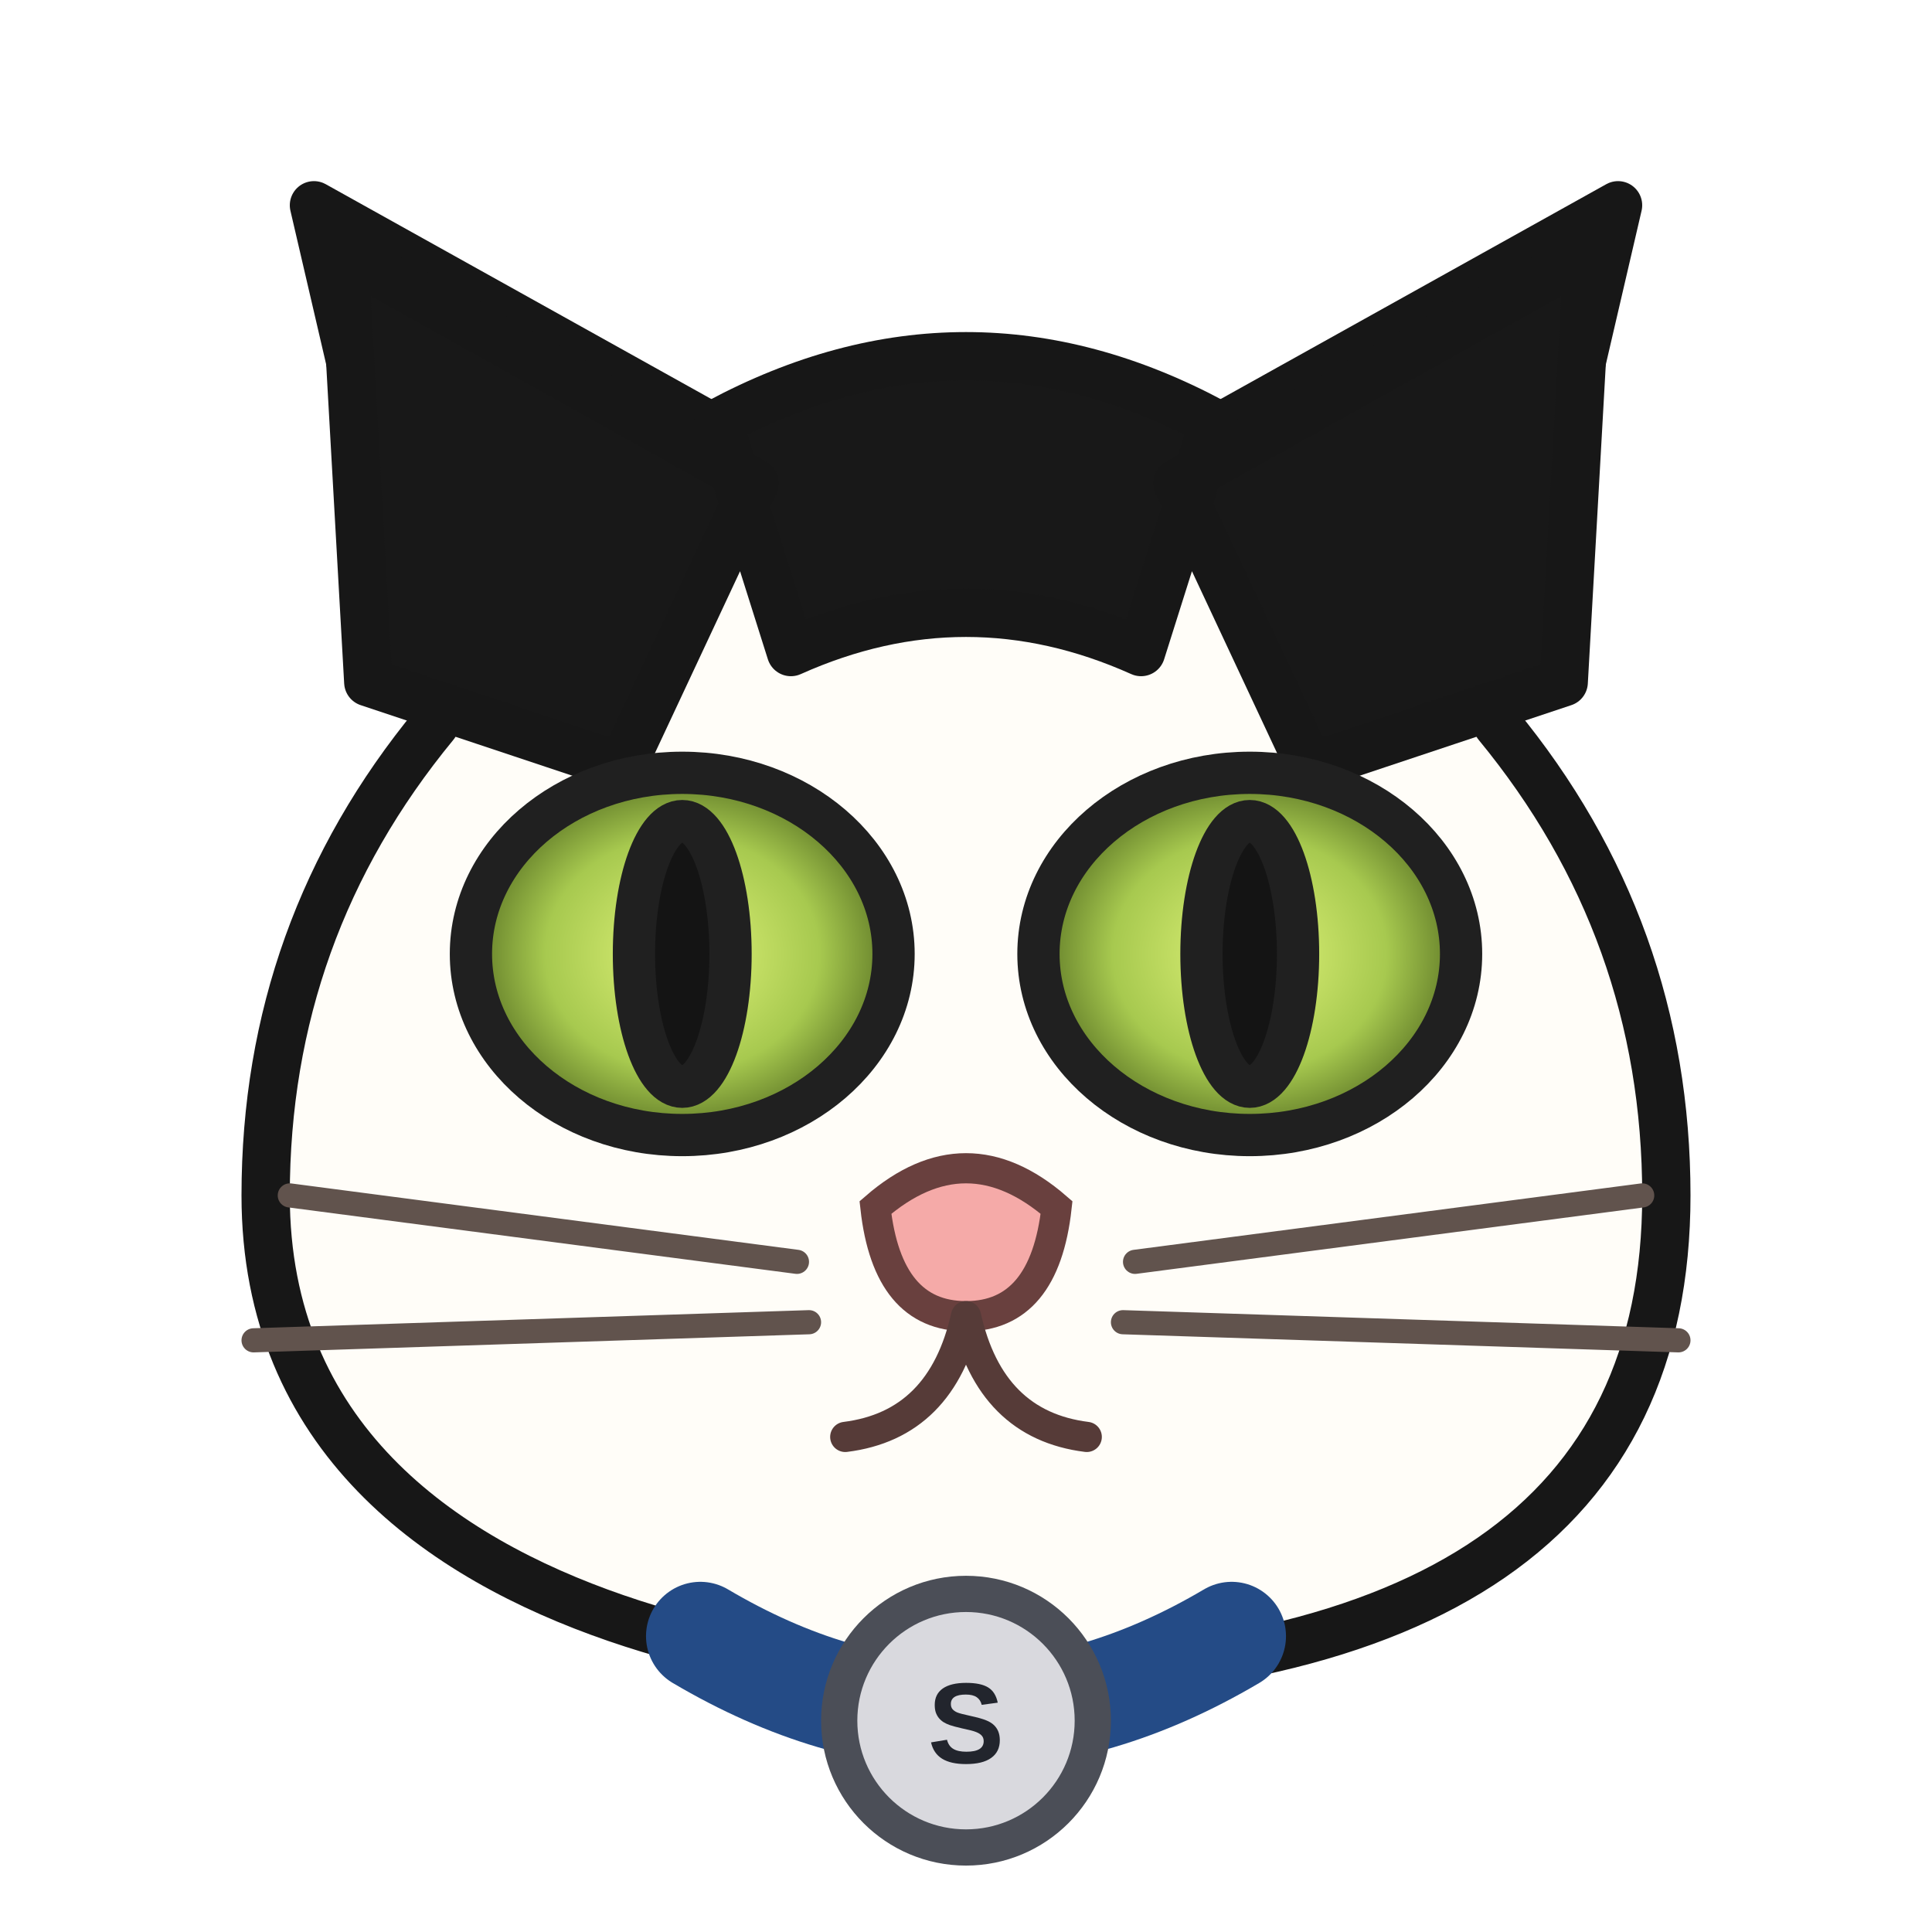
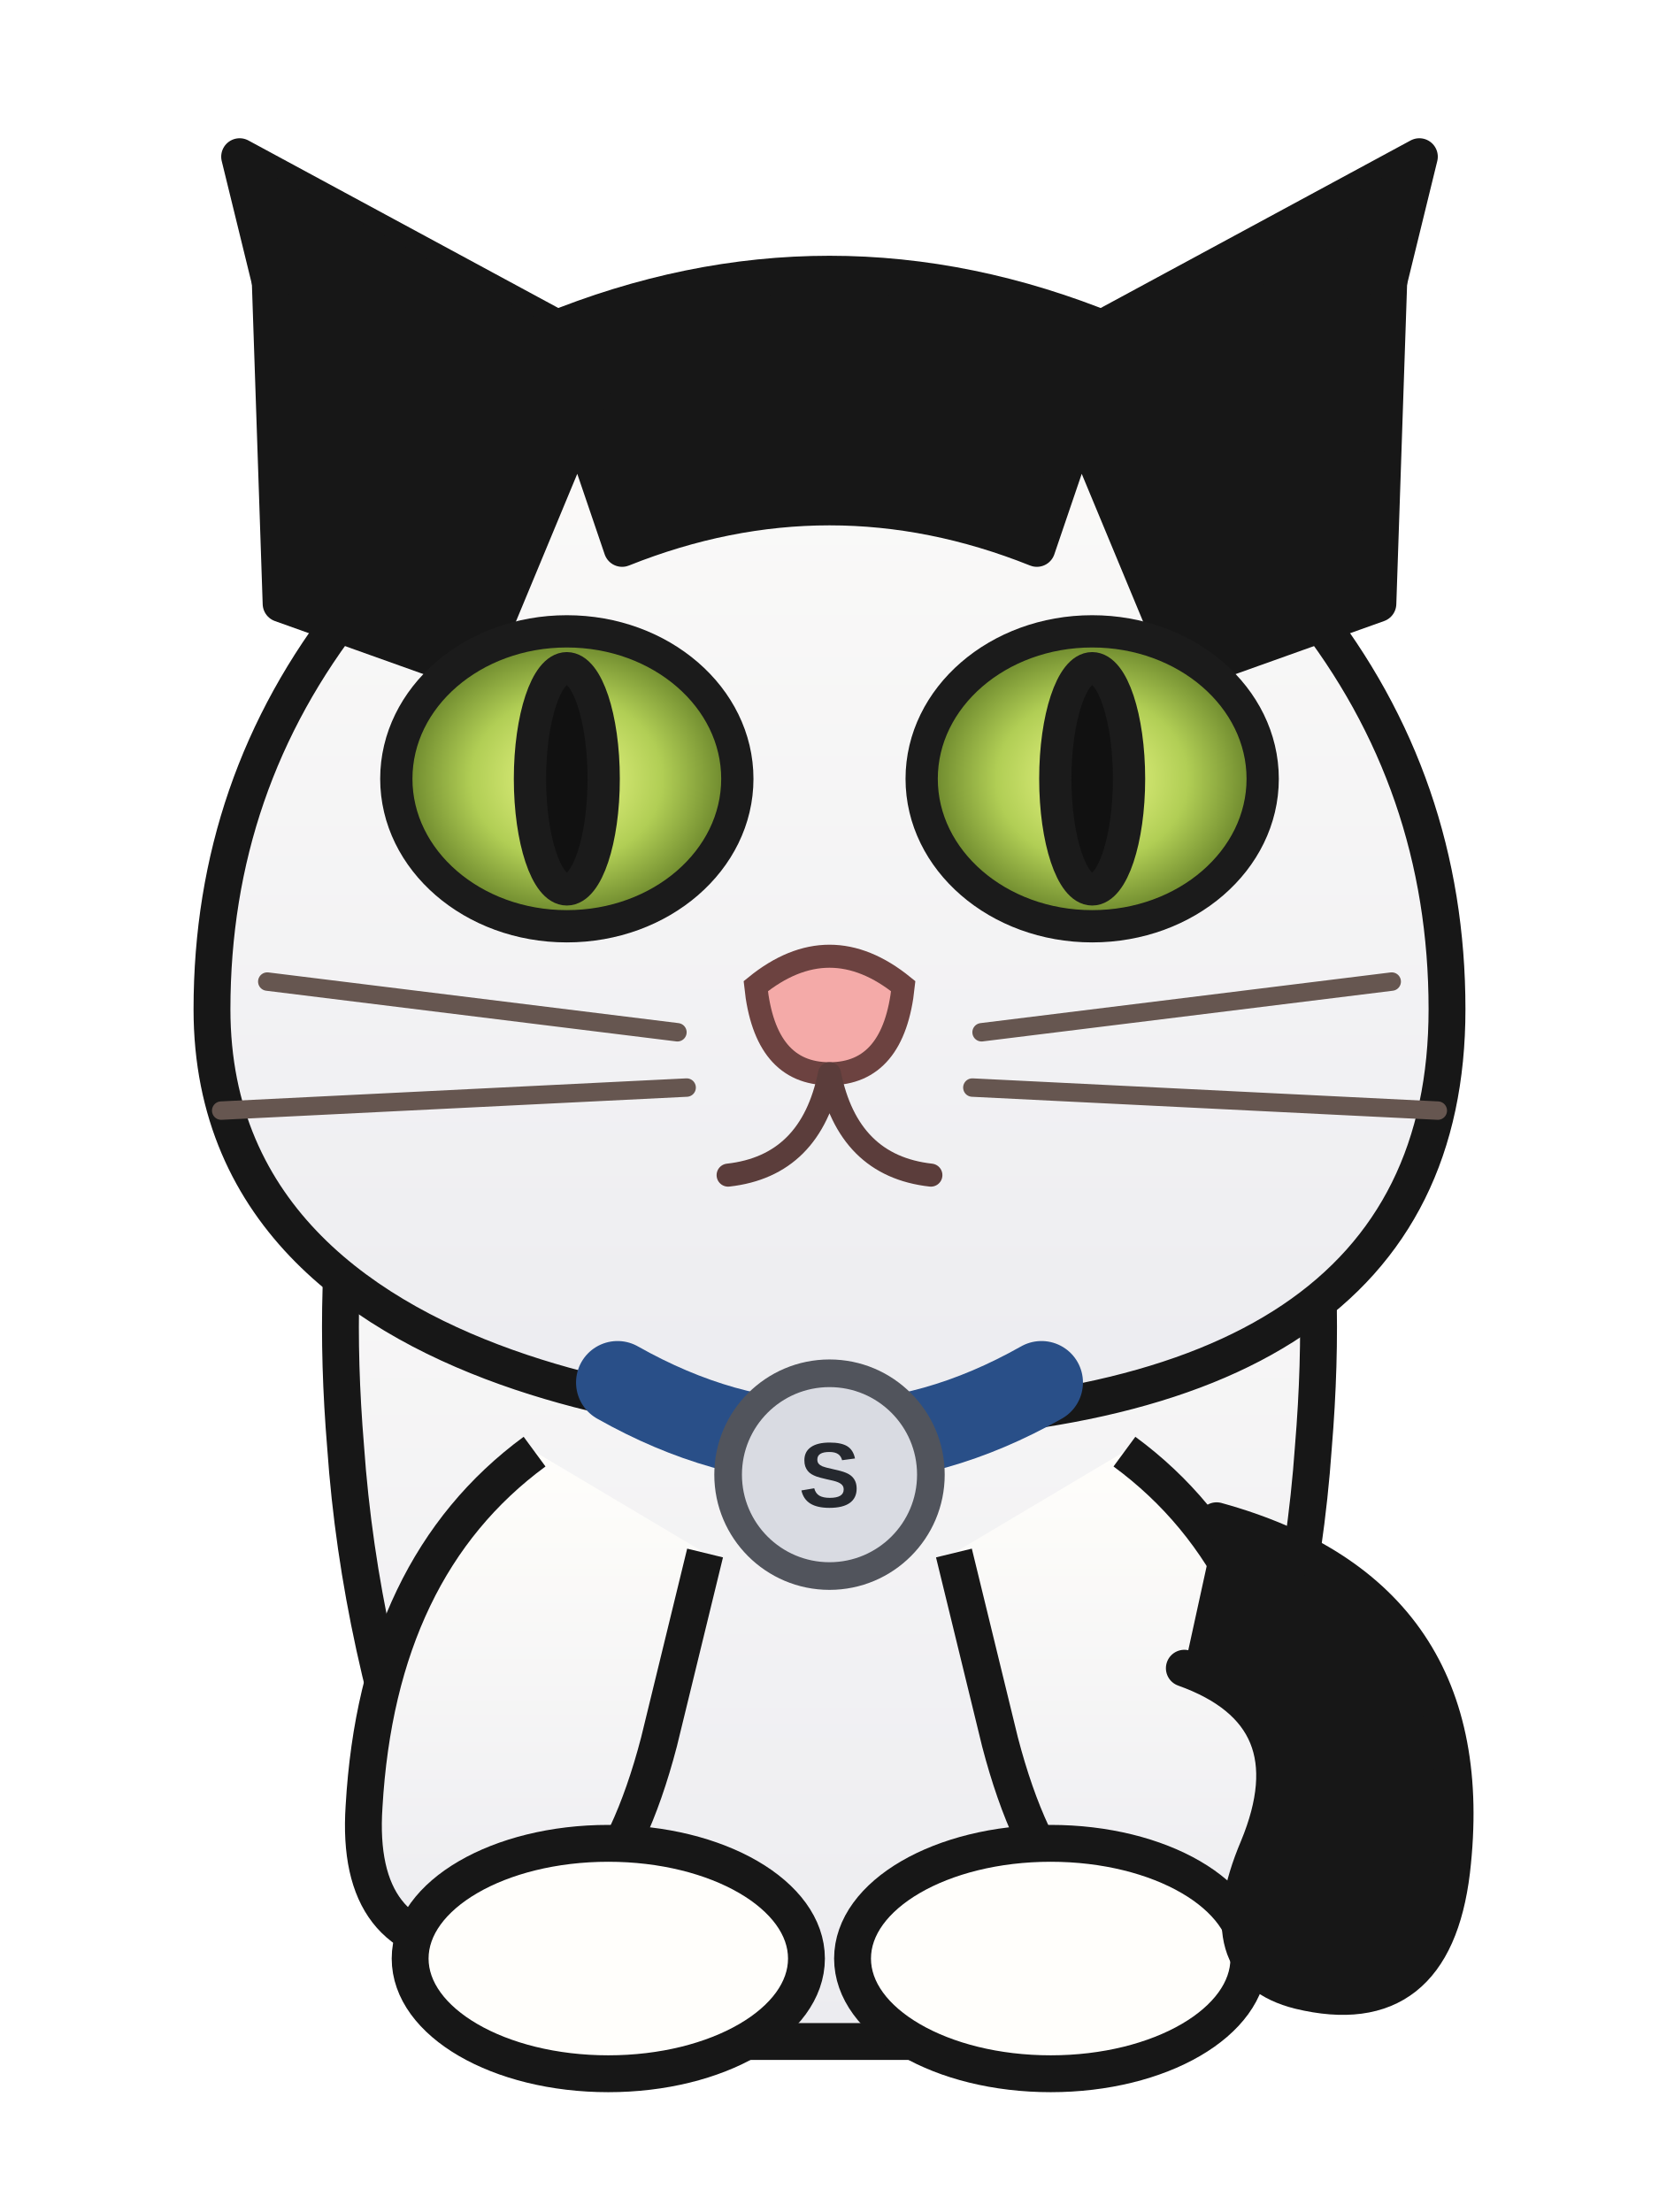
- <svg xmlns="http://www.w3.org/2000/svg" viewBox="0 0 320 320" role="img" aria-labelledby="t d">
+ <svg xmlns="http://www.w3.org/2000/svg" viewBox="0 0 360 480" role="img" aria-labelledby="t d">
  <defs>
    <radialGradient id="eye">
-       <stop stop-color="#e2f57b" />
-       <stop offset=".65" stop-color="#a7c94f" />
-       <stop offset="1" stop-color="#5f7927" />
+       <stop stop-color="#effb8b" />
+       <stop offset=".56" stop-color="#b1ce55" />
+       <stop offset="1" stop-color="#617c26" />
    </radialGradient>
+     <linearGradient id="body" x1="0" y1="0" x2="0" y2="1">
+       <stop stop-color="#fffefb" />
+       <stop offset="1" stop-color="#ececf0" />
+     </linearGradient>
  </defs>
  <g stroke="#171717" stroke-width="8" stroke-linejoin="round">
-     <path fill="#fffdf8" d="M72 120 52 34l70 39q38-17 76 0l70-39-20 86q28 34 28 78 0 80-116 80S44 278 44 198q0-44 28-78z" />
-     <path fill="#181818" d="M57 42l68 38-22 47-42-14zM263 42l-68 38 22 47 42-14zM119 70q41-22 82 0l-12 38q-29-13-58 0z" />
+     <path fill="url(#body)" d="M95 197q-26 45-20 117 3 43 19 87 14 38 54 42h64q40-4 54-42 16-44 19-87 6-72-20-117-20-34-55-42h-60q-35 8-55 42z" />
+     <path fill="url(#body)" d="M76 132 52 34l74 40q54-22 108 0l74-40-24 98q30 38 30 87 0 90-134 90S46 309 46 219q0-49 30-87z" />
+     <path fill="#171717" d="M58 42l72 39-27 65-42-15zM302 42l-72 39 27 65 42-15zM119 72q61-25 122 0l-16 47q-45-18-90 0z" />
  </g>
-   <g stroke="#202020" stroke-width="7">
-     <ellipse cx="113" cy="158" rx="35" ry="30" fill="url(#eye)" />
-     <ellipse cx="207" cy="158" rx="35" ry="30" fill="url(#eye)" />
-     <ellipse cx="113" cy="158" rx="8" ry="22" fill="#141414" />
-     <ellipse cx="207" cy="158" rx="8" ry="22" fill="#141414" />
+   <g stroke="#1b1b1b" stroke-width="7">
+     <ellipse cx="123" cy="169" rx="37" ry="32" fill="url(#eye)" />
+     <ellipse cx="237" cy="169" rx="37" ry="32" fill="url(#eye)" />
+     <ellipse cx="123" cy="169" rx="8" ry="24" fill="#111" />
+     <ellipse cx="237" cy="169" rx="8" ry="24" fill="#111" />
  </g>
-   <path d="M145 200q15-13 30 0-2 18-15 18t-15-18z" fill="#f5aaa8" stroke="#69403e" stroke-width="5" />
-   <path d="M160 218q-4 18-20 20M160 218q4 18 20 20" fill="none" stroke="#563b38" stroke-width="5" stroke-linecap="round" />
-   <g stroke="#61534d" stroke-width="4" stroke-linecap="round">
-     <path d="M132 209 48 198M134 219 42 222M188 209l84-11M186 219l92 3" />
+   <path d="M164 214q16-13 32 0-2 19-16 19t-16-19z" fill="#f4aaa8" stroke="#6c4240" stroke-width="5" />
+   <path d="M180 233q-4 20-22 22M180 233q4 20 22 22" fill="none" stroke="#5b3d3b" stroke-width="5" stroke-linecap="round" />
+   <g stroke="#665650" stroke-width="4" stroke-linecap="round">
+     <path d="M147 224 58 213M149 236 48 241M213 224l89-11M211 236l101 5" />
  </g>
-   <path d="M116 271q44 26 88 0" fill="none" stroke="#244b86" stroke-width="18" stroke-linecap="round" />
-   <circle cx="160" cy="285" r="21" fill="#d9d9de" stroke="#4b4e57" stroke-width="6" />
-   <text x="160" y="292" text-anchor="middle" font-family="Arial,sans-serif" font-weight="900" font-size="19" fill="#22252d">S</text>
+   <path d="M116 315q-34 25-37 77-2 30 24 31 28 1 40-45l10-41" fill="url(#body)" stroke="#171717" stroke-width="8" />
+   <path d="M244 315q34 25 37 77 2 30-24 31-28 1-40-45l-10-41" fill="url(#body)" stroke="#171717" stroke-width="8" />
+   <ellipse cx="132" cy="425" rx="43" ry="25" fill="#fffefb" stroke="#171717" stroke-width="8" />
+   <ellipse cx="228" cy="425" rx="43" ry="25" fill="#fffefb" stroke="#171717" stroke-width="8" />
+   <path d="M264 330q58 16 51 76-4 33-33 26-20-5-9-31 12-29-16-39" fill="#171717" stroke="#171717" stroke-width="8" stroke-linecap="round" />
+   <path d="M134 300q46 26 92 0" fill="none" stroke="#294f88" stroke-width="18" stroke-linecap="round" />
+   <circle cx="180" cy="320" r="22" fill="#d9dbe2" stroke="#51545c" stroke-width="6" />
+   <text x="180" y="327" text-anchor="middle" font-family="Arial" font-weight="900" font-size="20" fill="#25282e">S</text>
</svg>
